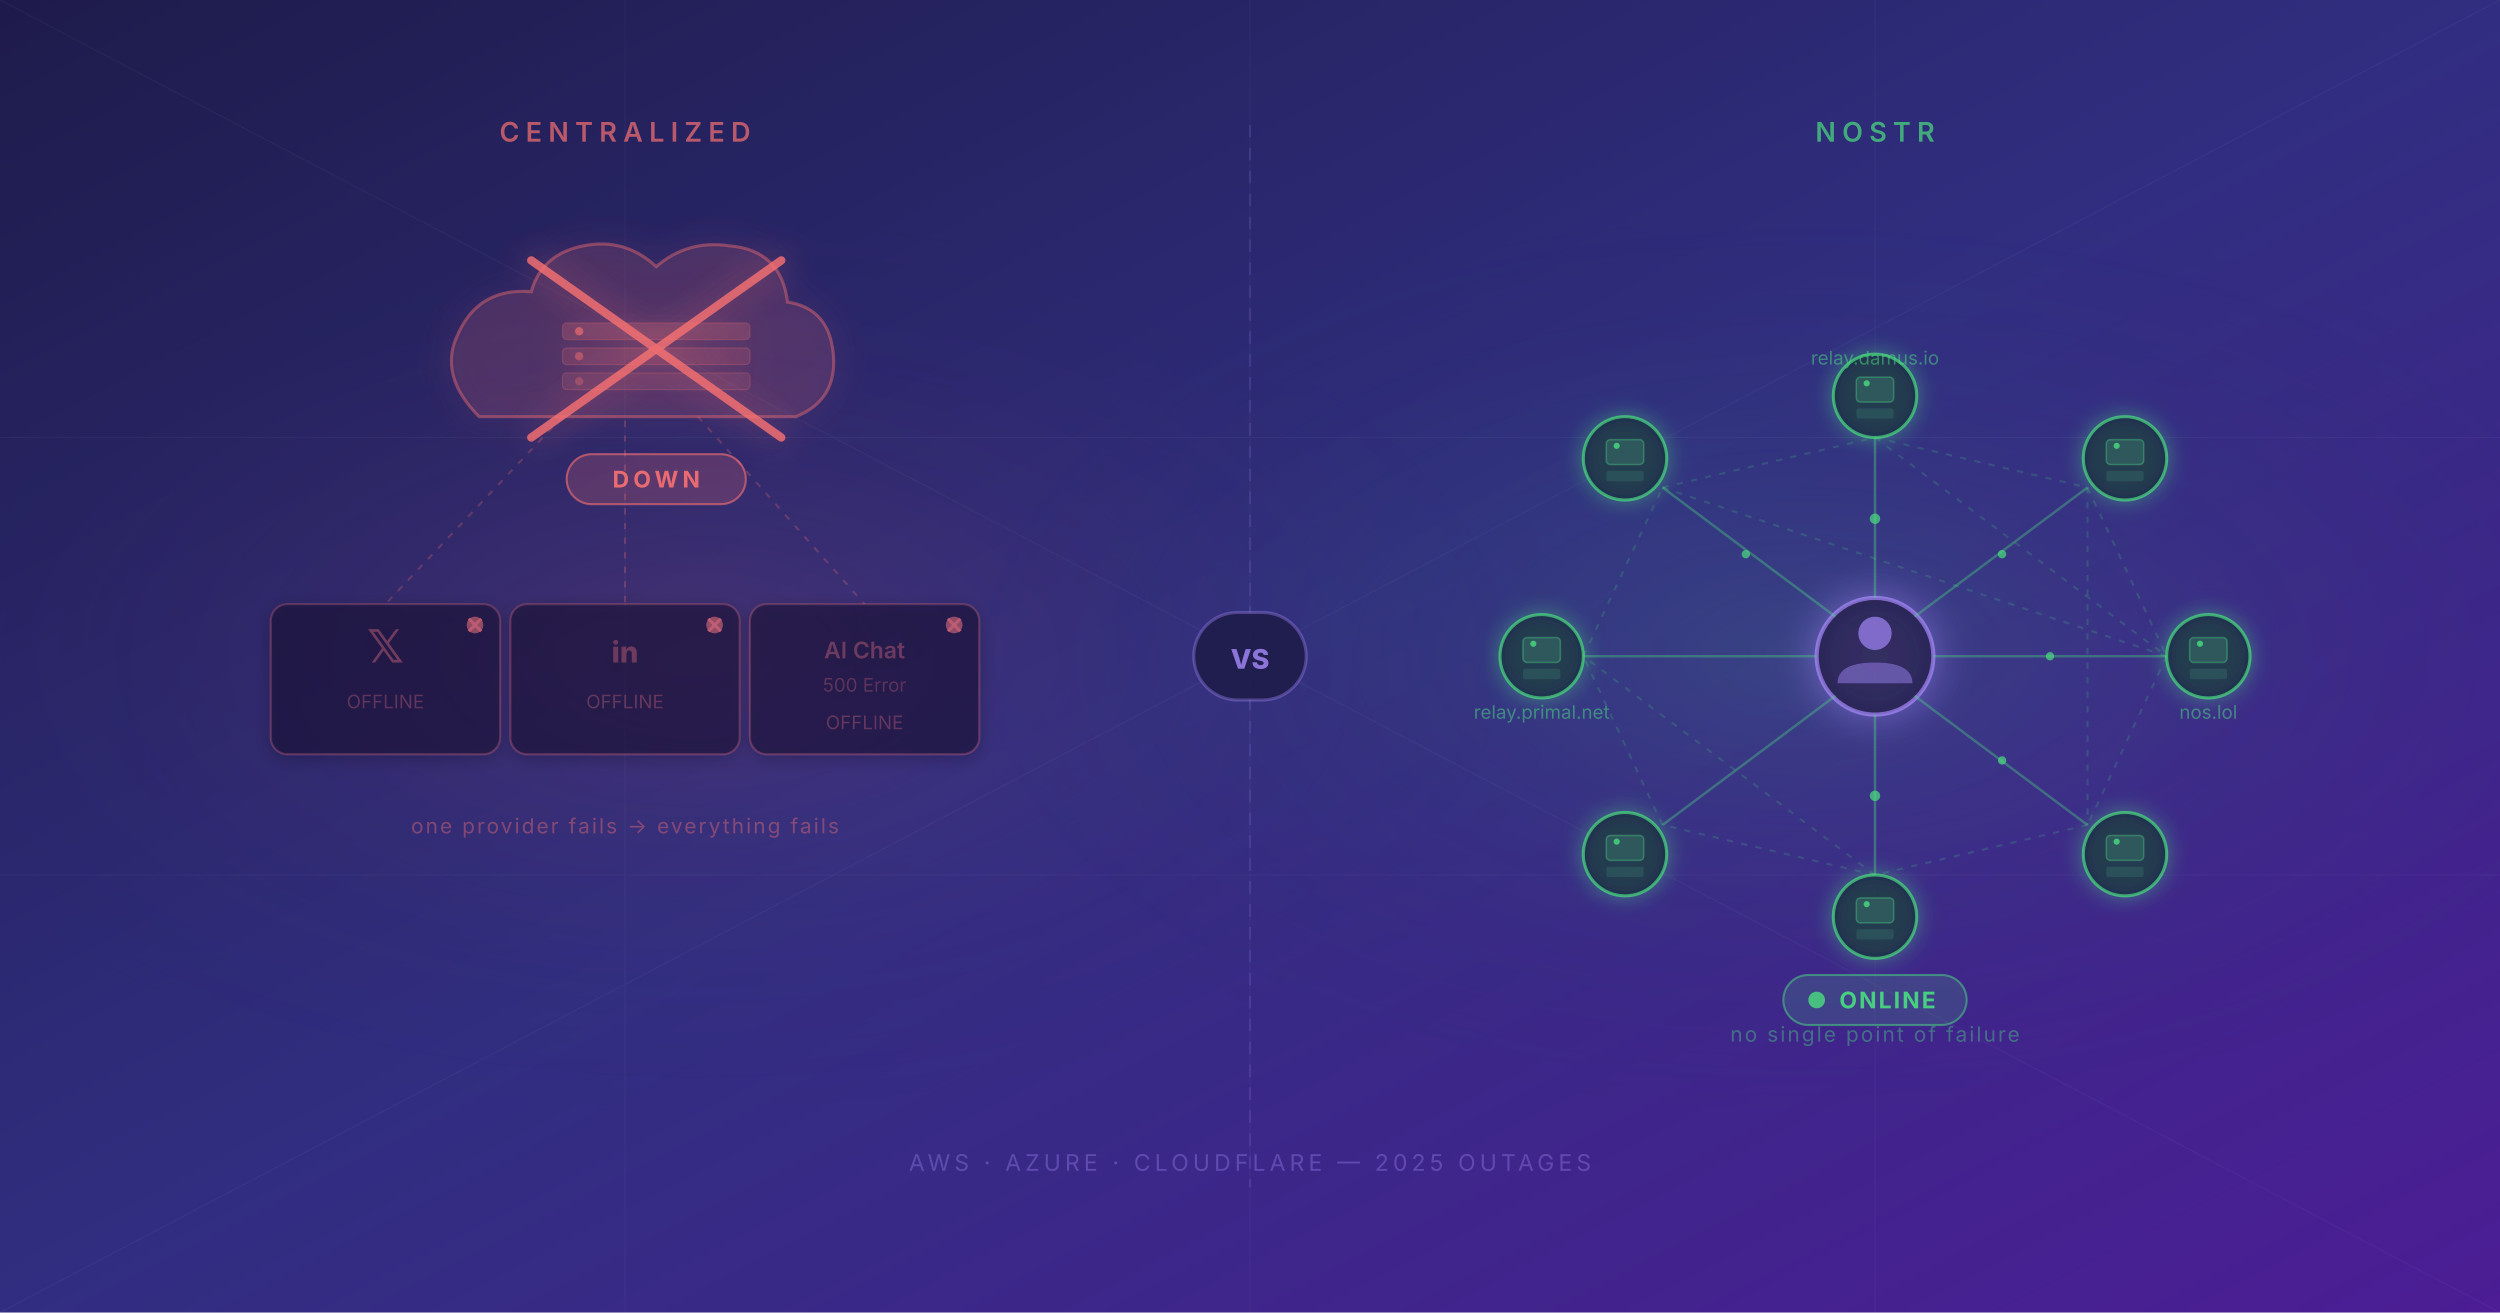
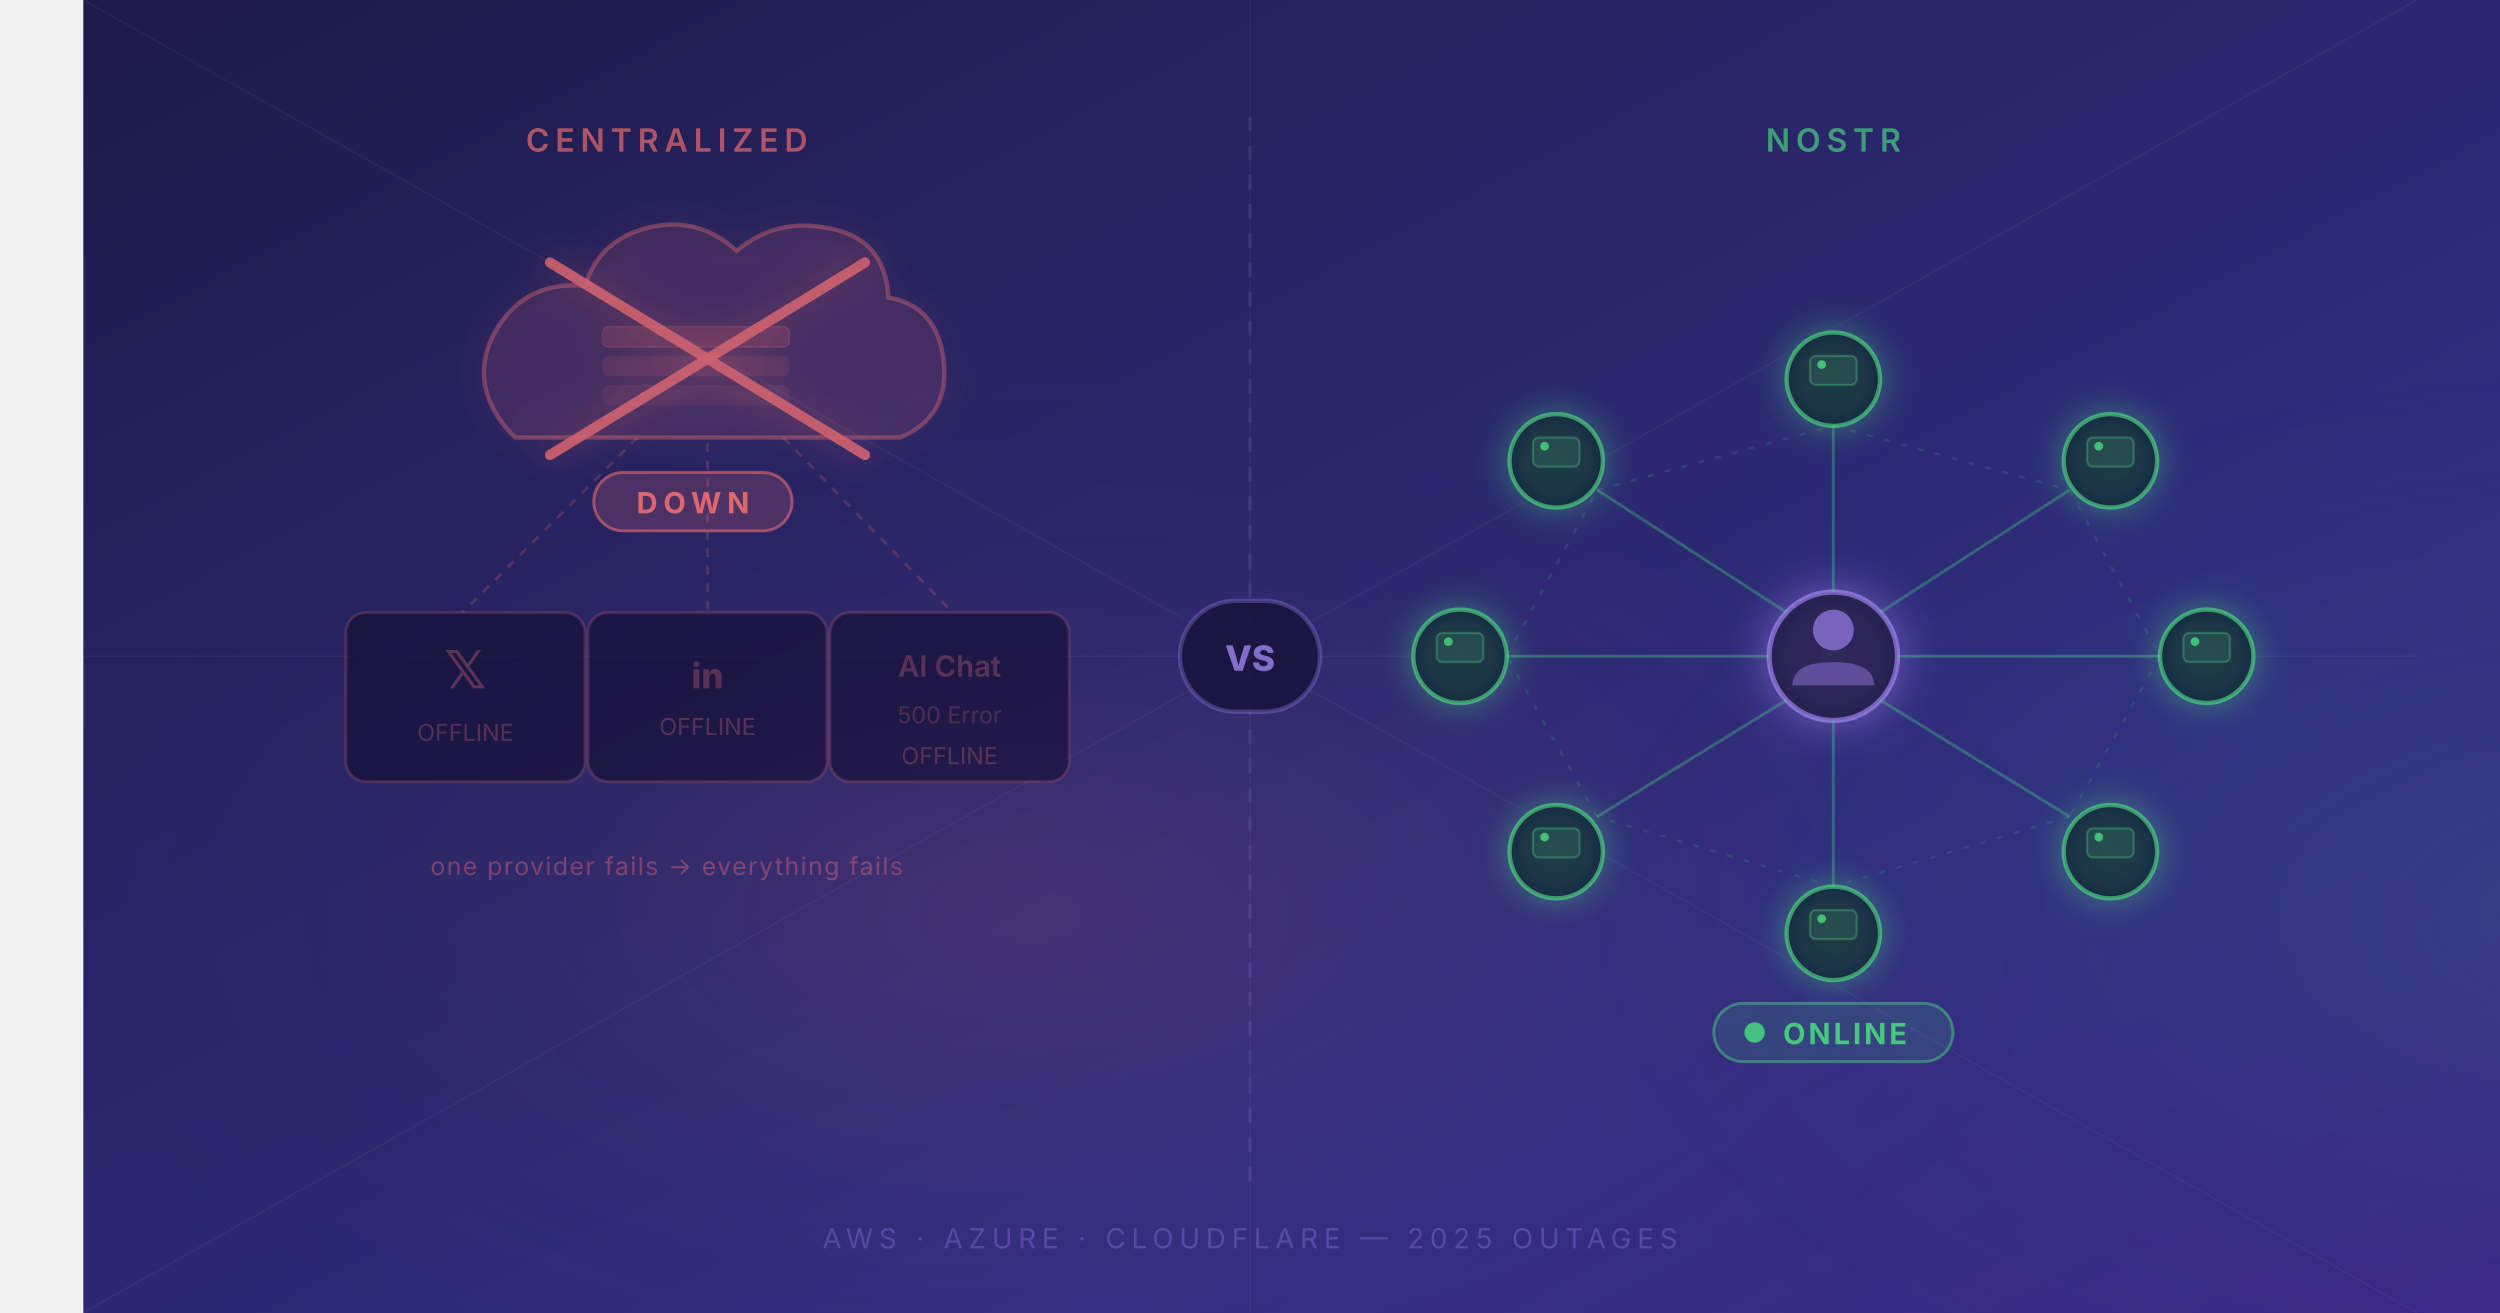
- <svg xmlns="http://www.w3.org/2000/svg" width="1200" height="630">
+ <svg xmlns="http://www.w3.org/2000/svg" width="1200" height="630" viewBox="0 0 800 450">
  <defs>
-     <linearGradient id="wnr-bg" x1="0%" y1="0%" x2="100%" y2="100%">
+     <linearGradient id="wnrf-bg" x1="0%" y1="0%" x2="100%" y2="100%">
      <stop offset="0%" style="stop-color:#1e1b4b;stop-opacity:1" />
      <stop offset="50%" style="stop-color:#312e81;stop-opacity:1" />
      <stop offset="100%" style="stop-color:#4c1d95;stop-opacity:1" />
    </linearGradient>
-     <radialGradient id="wnr-glow-left" cx="28%" cy="50%" r="35%">
+     <radialGradient id="wnrf-glow-left" cx="27%" cy="50%" r="32%">
      <stop offset="0%" style="stop-color:#f87171;stop-opacity:0.12" />
      <stop offset="100%" style="stop-color:#1e1b4b;stop-opacity:0" />
    </radialGradient>
-     <radialGradient id="wnr-glow-right" cx="72%" cy="50%" r="35%">
-       <stop offset="0%" style="stop-color:#4ade80;stop-opacity:0.14" />
+     <radialGradient id="wnrf-glow-right" cx="73%" cy="50%" r="32%">
+       <stop offset="0%" style="stop-color:#4ade80;stop-opacity:0.13" />
      <stop offset="100%" style="stop-color:#1e1b4b;stop-opacity:0" />
    </radialGradient>
-     <filter id="wnr-dead-glow" x="-40%" y="-40%" width="180%" height="180%">
-       <feDropShadow dx="0" dy="0" stdDeviation="8" flood-color="#f87171" flood-opacity="0.5" />
+     <filter id="wnrf-dead" x="-40%" y="-40%" width="180%" height="180%">
+       <feDropShadow dx="0" dy="0" stdDeviation="6" flood-color="#f87171" flood-opacity="0.5" />
    </filter>
-     <filter id="wnr-live-glow" x="-40%" y="-40%" width="180%" height="180%">
-       <feDropShadow dx="0" dy="0" stdDeviation="8" flood-color="#4ade80" flood-opacity="0.6" />
+     <filter id="wnrf-live" x="-40%" y="-40%" width="180%" height="180%">
+       <feDropShadow dx="0" dy="0" stdDeviation="6" flood-color="#4ade80" flood-opacity="0.5" />
    </filter>
-     <filter id="wnr-node-glow" x="-60%" y="-60%" width="220%" height="220%">
-       <feDropShadow dx="0" dy="0" stdDeviation="5" flood-color="#4ade80" flood-opacity="0.5" />
-     </filter>
-     <filter id="wnr-center-glow" x="-60%" y="-60%" width="220%" height="220%">
-       <feDropShadow dx="0" dy="0" stdDeviation="10" flood-color="#a78bfa" flood-opacity="0.6" />
-     </filter>
-     <filter id="wnr-shadow" x="-20%" y="-20%" width="140%" height="140%">
-       <feDropShadow dx="0" dy="2" stdDeviation="4" flood-color="#000" flood-opacity="0.4" />
+     <filter id="wnrf-center" x="-50%" y="-50%" width="200%" height="200%">
+       <feDropShadow dx="0" dy="0" stdDeviation="8" flood-color="#a78bfa" flood-opacity="0.6" />
    </filter>
  </defs>
-   <rect width="1200" height="630" fill="url(#wnr-bg)" />
-   <rect width="1200" height="630" fill="url(#wnr-glow-left)" />
-   <rect width="1200" height="630" fill="url(#wnr-glow-right)" />
+   <rect width="1200" height="630" viewBox="0 0 800 450" fill="url(#wnrf-bg)" />
+   <rect width="1200" height="630" viewBox="0 0 800 450" fill="url(#wnrf-glow-left)" />
+   <rect width="1200" height="630" viewBox="0 0 800 450" fill="url(#wnrf-glow-right)" />
  <g opacity="0.04" stroke="white" stroke-width="0.5">
-     <line x1="0" y1="0" x2="1200" y2="630" />
-     <line x1="0" y1="630" x2="1200" y2="0" />
-     <line x1="300" y1="0" x2="300" y2="630" />
-     <line x1="600" y1="0" x2="600" y2="630" />
-     <line x1="900" y1="0" x2="900" y2="630" />
-     <line x1="0" y1="210" x2="1200" y2="210" />
-     <line x1="0" y1="420" x2="1200" y2="420" />
+     <line x1="0" y1="0" x2="800" y2="450" />
+     <line x1="800" y1="0" x2="0" y2="450" />
+     <line x1="400" y1="0" x2="400" y2="450" />
+     <line x1="0" y1="225" x2="800" y2="225" />
  </g>
-   <text x="300" y="68" font-family="'Inter', sans-serif" font-size="13" font-weight="600" fill="rgba(248,113,113,0.7)" text-anchor="middle" letter-spacing="3">CENTRALIZED</text>
-   <g filter="url(#wnr-dead-glow)" opacity="0.85">
-     <path d="M230,200 Q210,180 220,160 Q230,138 255,140 Q260,122 280,118 Q300,114 315,128 Q330,115 350,118 Q375,120 378,145 Q398,148 400,170 Q402,192 382,200 Z" fill="rgba(248,113,113,0.15)" stroke="rgba(248,113,113,0.5)" stroke-width="1.5" />
-     <rect x="270" y="155" width="90" height="8" rx="2" fill="rgba(248,113,113,0.25)" stroke="rgba(248,113,113,0.3)" stroke-width="0.5" />
-     <rect x="270" y="167" width="90" height="8" rx="2" fill="rgba(248,113,113,0.2)" stroke="rgba(248,113,113,0.3)" stroke-width="0.5" />
-     <rect x="270" y="179" width="90" height="8" rx="2" fill="rgba(248,113,113,0.15)" stroke="rgba(248,113,113,0.3)" stroke-width="0.5" />
-     <circle cx="278" cy="159" r="2" fill="rgba(248,113,113,0.8)" />
-     <circle cx="278" cy="171" r="2" fill="rgba(248,113,113,0.6)" />
-     <circle cx="278" cy="183" r="2" fill="rgba(248,113,113,0.4)" />
+   <text x="200" y="52" font-family="'Inter', sans-serif" font-size="11" font-weight="600" fill="rgba(248,113,113,0.65)" text-anchor="middle" letter-spacing="2">CENTRALIZED</text>
+   <g filter="url(#wnrf-dead)" opacity="0.8">
+     <path d="M148,150 Q132,134 140,116 Q150,96 172,98 Q177,82 194,78 Q211,74 224,86 Q237,75 254,78 Q275,81 276,102 Q293,105 295,124 Q297,143 280,150 Z" fill="rgba(248,113,113,0.12)" stroke="rgba(248,113,113,0.45)" stroke-width="1.5" />
+     <rect x="178" y="112" width="64" height="7" rx="2" fill="rgba(248,113,113,0.2)" stroke="rgba(248,113,113,0.25)" stroke-width="0.5" />
+     <rect x="178" y="122" width="64" height="7" rx="2" fill="rgba(248,113,113,0.15)" />
+     <rect x="178" y="132" width="64" height="7" rx="2" fill="rgba(248,113,113,0.1)" />
+     <line x1="160" y1="90" x2="268" y2="156" stroke="rgba(248,113,113,0.9)" stroke-width="3.5" stroke-linecap="round" />
+     <line x1="268" y1="90" x2="160" y2="156" stroke="rgba(248,113,113,0.9)" stroke-width="3.5" stroke-linecap="round" />
  </g>
-   <g filter="url(#wnr-dead-glow)" opacity="0.9">
-     <line x1="255" y1="125" x2="375" y2="210" stroke="rgba(248,113,113,0.9)" stroke-width="4" stroke-linecap="round" />
-     <line x1="375" y1="125" x2="255" y2="210" stroke="rgba(248,113,113,0.9)" stroke-width="4" stroke-linecap="round" />
+   <rect x="175" y="162" width="68" height="20" rx="10" fill="rgba(248,113,113,0.18)" stroke="rgba(248,113,113,0.55)" stroke-width="1" />
+   <text x="209" y="176" font-family="'Inter', sans-serif" font-size="10" font-weight="700" fill="rgba(248,113,113,0.85)" text-anchor="middle" letter-spacing="2">DOWN</text>
+   <line x1="190" y1="150" x2="130" y2="210" stroke="rgba(248,113,113,0.2)" stroke-width="1" stroke-dasharray="3,3" />
+   <line x1="214" y1="152" x2="214" y2="210" stroke="rgba(248,113,113,0.2)" stroke-width="1" stroke-dasharray="3,3" />
+   <line x1="240" y1="150" x2="298" y2="210" stroke="rgba(248,113,113,0.2)" stroke-width="1" stroke-dasharray="3,3" />
+   <g opacity="0.65">
+     <rect x="90" y="210" width="82" height="58" rx="7" fill="rgba(15,10,40,0.85)" stroke="rgba(248,113,113,0.3)" stroke-width="1" />
+     <text x="131" y="236" font-family="'Inter', sans-serif" font-size="18" font-weight="800" fill="rgba(248,113,113,0.45)" text-anchor="middle">𝕏</text>
+     <text x="131" y="254" font-family="'Inter', sans-serif" font-size="8" fill="rgba(248,113,113,0.4)" text-anchor="middle">OFFLINE</text>
+     <rect x="173" y="210" width="82" height="58" rx="7" fill="rgba(15,10,40,0.85)" stroke="rgba(248,113,113,0.3)" stroke-width="1" />
+     <text x="214" y="236" font-family="'Inter', sans-serif" font-size="12" font-weight="800" fill="rgba(248,113,113,0.4)" text-anchor="middle">in</text>
+     <text x="214" y="252" font-family="'Inter', sans-serif" font-size="8" fill="rgba(248,113,113,0.4)" text-anchor="middle">OFFLINE</text>
+     <rect x="256" y="210" width="82" height="58" rx="7" fill="rgba(15,10,40,0.85)" stroke="rgba(248,113,113,0.3)" stroke-width="1" />
+     <text x="297" y="232" font-family="'Inter', sans-serif" font-size="10" font-weight="600" fill="rgba(248,113,113,0.4)" text-anchor="middle">AI Chat</text>
+     <text x="297" y="248" font-family="'Inter', sans-serif" font-size="8" fill="rgba(248,113,113,0.3)" text-anchor="middle">500 Error</text>
+     <text x="297" y="262" font-family="'Inter', sans-serif" font-size="8" fill="rgba(248,113,113,0.4)" text-anchor="middle">OFFLINE</text>
  </g>
-   <rect x="272" y="218" width="86" height="24" rx="12" fill="rgba(248,113,113,0.2)" stroke="rgba(248,113,113,0.6)" stroke-width="1" />
-   <text x="315" y="234" font-family="'Inter', sans-serif" font-size="11" font-weight="700" fill="rgba(248,113,113,0.9)" text-anchor="middle" letter-spacing="2">DOWN</text>
-   <line x1="270" y1="200" x2="185" y2="290" stroke="rgba(248,113,113,0.25)" stroke-width="1" stroke-dasharray="3,4" />
-   <line x1="300" y1="202" x2="300" y2="290" stroke="rgba(248,113,113,0.25)" stroke-width="1" stroke-dasharray="3,4" />
-   <line x1="335" y1="200" x2="415" y2="290" stroke="rgba(248,113,113,0.25)" stroke-width="1" stroke-dasharray="3,4" />
-   <g filter="url(#wnr-shadow)" opacity="0.7">
-     <rect x="130" y="290" width="110" height="72" rx="8" fill="rgba(20,15,50,0.8)" stroke="rgba(248,113,113,0.35)" stroke-width="1" />
-     <text x="185" y="318" font-family="'Inter', sans-serif" font-size="22" font-weight="800" fill="rgba(248,113,113,0.5)" text-anchor="middle">𝕏</text>
-     <text x="185" y="340" font-family="'Inter', sans-serif" font-size="9" fill="rgba(248,113,113,0.4)" text-anchor="middle">OFFLINE</text>
-     <circle cx="228" cy="300" r="4" fill="rgba(248,113,113,0.7)" />
-     <line x1="225" y1="297" x2="231" y2="303" stroke="rgba(248,113,113,0.9)" stroke-width="1.5" />
-     <line x1="231" y1="297" x2="225" y2="303" stroke="rgba(248,113,113,0.9)" stroke-width="1.5" />
+   <text x="200" y="300" font-family="'Inter', sans-serif" font-size="8.5" fill="rgba(248,113,113,0.38)" text-anchor="middle" letter-spacing="0.5">one provider fails → everything fails</text>
+   <line x1="400" y1="40" x2="400" y2="410" stroke="rgba(167,139,250,0.15)" stroke-width="1" stroke-dasharray="5,5" />
+   <rect x="376" y="206" width="48" height="38" rx="19" fill="rgba(25,20,60,0.9)" stroke="rgba(167,139,250,0.3)" stroke-width="1.5" />
+   <text x="400" y="230" font-family="'Inter', sans-serif" font-size="12" font-weight="800" fill="rgba(167,139,250,0.75)" text-anchor="middle">VS</text>
+   <text x="600" y="52" font-family="'Inter', sans-serif" font-size="11" font-weight="600" fill="rgba(74,222,128,0.65)" text-anchor="middle" letter-spacing="2">NOSTR</text>
+   <g filter="url(#wnrf-center)">
+     <circle cx="600" cy="225" r="22" fill="rgba(25,20,60,0.9)" stroke="rgba(167,139,250,0.65)" stroke-width="1.8" />
+     <circle cx="600" cy="216" r="7" fill="rgba(167,139,250,0.65)" />
+     <path d="M586,235 Q586,227 600,227 Q614,227 614,235" fill="rgba(167,139,250,0.45)" />
  </g>
-   <g filter="url(#wnr-shadow)" opacity="0.7">
-     <rect x="245" y="290" width="110" height="72" rx="8" fill="rgba(20,15,50,0.8)" stroke="rgba(248,113,113,0.35)" stroke-width="1" />
-     <text x="300" y="318" font-family="'Inter', sans-serif" font-size="14" font-weight="800" fill="rgba(248,113,113,0.45)" text-anchor="middle">in</text>
-     <text x="300" y="340" font-family="'Inter', sans-serif" font-size="9" fill="rgba(248,113,113,0.4)" text-anchor="middle">OFFLINE</text>
-     <circle cx="343" cy="300" r="4" fill="rgba(248,113,113,0.7)" />
-     <line x1="340" y1="297" x2="346" y2="303" stroke="rgba(248,113,113,0.9)" stroke-width="1.5" />
-     <line x1="346" y1="297" x2="340" y2="303" stroke="rgba(248,113,113,0.9)" stroke-width="1.5" />
+   <g filter="url(#wnrf-live)">
+     <circle cx="600" cy="130" r="16" fill="rgba(25,20,60,0.9)" stroke="rgba(74,222,128,0.65)" stroke-width="1.5" />
+     <rect x="592" y="122" width="16" height="10" rx="2" fill="rgba(74,222,128,0.2)" stroke="rgba(74,222,128,0.35)" stroke-width="0.8" />
+     <circle cx="596" cy="125" r="1.5" fill="rgba(74,222,128,0.8)" />
+     <circle cx="695" cy="158" r="16" fill="rgba(25,20,60,0.9)" stroke="rgba(74,222,128,0.65)" stroke-width="1.5" />
+     <rect x="687" y="150" width="16" height="10" rx="2" fill="rgba(74,222,128,0.2)" stroke="rgba(74,222,128,0.35)" stroke-width="0.8" />
+     <circle cx="691" cy="153" r="1.5" fill="rgba(74,222,128,0.8)" />
+     <circle cx="728" cy="225" r="16" fill="rgba(25,20,60,0.9)" stroke="rgba(74,222,128,0.65)" stroke-width="1.5" />
+     <rect x="720" y="217" width="16" height="10" rx="2" fill="rgba(74,222,128,0.2)" stroke="rgba(74,222,128,0.35)" stroke-width="0.8" />
+     <circle cx="724" cy="220" r="1.5" fill="rgba(74,222,128,0.8)" />
+     <circle cx="695" cy="292" r="16" fill="rgba(25,20,60,0.9)" stroke="rgba(74,222,128,0.65)" stroke-width="1.5" />
+     <rect x="687" y="284" width="16" height="10" rx="2" fill="rgba(74,222,128,0.2)" stroke="rgba(74,222,128,0.35)" stroke-width="0.8" />
+     <circle cx="691" cy="287" r="1.5" fill="rgba(74,222,128,0.8)" />
+     <circle cx="600" cy="320" r="16" fill="rgba(25,20,60,0.9)" stroke="rgba(74,222,128,0.65)" stroke-width="1.5" />
+     <rect x="592" y="312" width="16" height="10" rx="2" fill="rgba(74,222,128,0.2)" stroke="rgba(74,222,128,0.35)" stroke-width="0.8" />
+     <circle cx="596" cy="315" r="1.5" fill="rgba(74,222,128,0.8)" />
+     <circle cx="505" cy="292" r="16" fill="rgba(25,20,60,0.9)" stroke="rgba(74,222,128,0.65)" stroke-width="1.5" />
+     <rect x="497" y="284" width="16" height="10" rx="2" fill="rgba(74,222,128,0.2)" stroke="rgba(74,222,128,0.35)" stroke-width="0.8" />
+     <circle cx="501" cy="287" r="1.5" fill="rgba(74,222,128,0.8)" />
+     <circle cx="472" cy="225" r="16" fill="rgba(25,20,60,0.9)" stroke="rgba(74,222,128,0.65)" stroke-width="1.5" />
+     <rect x="464" y="217" width="16" height="10" rx="2" fill="rgba(74,222,128,0.2)" stroke="rgba(74,222,128,0.35)" stroke-width="0.8" />
+     <circle cx="468" cy="220" r="1.5" fill="rgba(74,222,128,0.8)" />
+     <circle cx="505" cy="158" r="16" fill="rgba(25,20,60,0.9)" stroke="rgba(74,222,128,0.65)" stroke-width="1.5" />
+     <rect x="497" y="150" width="16" height="10" rx="2" fill="rgba(74,222,128,0.2)" stroke="rgba(74,222,128,0.35)" stroke-width="0.8" />
+     <circle cx="501" cy="153" r="1.5" fill="rgba(74,222,128,0.8)" />
  </g>
-   <g filter="url(#wnr-shadow)" opacity="0.7">
-     <rect x="360" y="290" width="110" height="72" rx="8" fill="rgba(20,15,50,0.8)" stroke="rgba(248,113,113,0.35)" stroke-width="1" />
-     <text x="415" y="316" font-family="'Inter', sans-serif" font-size="11" font-weight="600" fill="rgba(248,113,113,0.45)" text-anchor="middle">AI Chat</text>
-     <text x="415" y="332" font-family="'Inter', sans-serif" font-size="9" fill="rgba(248,113,113,0.35)" text-anchor="middle">500 Error</text>
-     <text x="415" y="350" font-family="'Inter', sans-serif" font-size="9" fill="rgba(248,113,113,0.4)" text-anchor="middle">OFFLINE</text>
-     <circle cx="458" cy="300" r="4" fill="rgba(248,113,113,0.7)" />
-     <line x1="455" y1="297" x2="461" y2="303" stroke="rgba(248,113,113,0.9)" stroke-width="1.5" />
-     <line x1="461" y1="297" x2="455" y2="303" stroke="rgba(248,113,113,0.9)" stroke-width="1.5" />
+   <g stroke="rgba(74,222,128,0.32)" stroke-width="1">
+     <line x1="600" y1="203" x2="600" y2="146" />
+     <line x1="616" y1="210" x2="681" y2="168" />
+     <line x1="622" y1="225" x2="712" y2="225" />
+     <line x1="616" y1="240" x2="681" y2="280" />
+     <line x1="600" y1="247" x2="600" y2="304" />
+     <line x1="584" y1="240" x2="519" y2="280" />
+     <line x1="578" y1="225" x2="488" y2="225" />
+     <line x1="584" y1="210" x2="519" y2="168" />
  </g>
-   <text x="300" y="400" font-family="'Inter', sans-serif" font-size="10" fill="rgba(248,113,113,0.4)" text-anchor="middle" letter-spacing="1">one provider fails → everything fails</text>
-   <line x1="600" y1="60" x2="600" y2="570" stroke="rgba(167,139,250,0.15)" stroke-width="1" stroke-dasharray="6,5" />
-   <rect x="573" y="294" width="54" height="42" rx="21" fill="rgba(30,27,75,0.9)" stroke="rgba(167,139,250,0.35)" stroke-width="1.5" />
-   <text x="600" y="321" font-family="'Inter', sans-serif" font-size="13" font-weight="800" fill="rgba(167,139,250,0.8)" text-anchor="middle">VS</text>
-   <text x="900" y="68" font-family="'Inter', sans-serif" font-size="13" font-weight="600" fill="rgba(74,222,128,0.7)" text-anchor="middle" letter-spacing="3">NOSTR</text>
-   <g filter="url(#wnr-center-glow)">
-     <circle cx="900" cy="315" r="28" fill="rgba(30,27,75,0.9)" stroke="rgba(167,139,250,0.7)" stroke-width="2" />
-     <circle cx="900" cy="304" r="8" fill="rgba(167,139,250,0.7)" />
-     <path d="M882,328 Q882,318 900,318 Q918,318 918,328" fill="rgba(167,139,250,0.5)" />
+   <g stroke="rgba(74,222,128,0.14)" stroke-width="0.8" stroke-dasharray="2,4">
+     <line x1="600" y1="146" x2="681" y2="168" />
+     <line x1="681" y1="168" x2="712" y2="225" />
+     <line x1="712" y1="225" x2="681" y2="280" />
+     <line x1="681" y1="280" x2="600" y2="304" />
+     <line x1="600" y1="304" x2="519" y2="280" />
+     <line x1="519" y1="280" x2="488" y2="225" />
+     <line x1="488" y1="225" x2="519" y2="168" />
+     <line x1="519" y1="168" x2="600" y2="146" />
  </g>
-   <g filter="url(#wnr-node-glow)">
-     <circle cx="900" cy="190" r="20" fill="rgba(30,27,75,0.9)" stroke="rgba(74,222,128,0.7)" stroke-width="1.5" />
-     <rect x="891" y="181" width="18" height="12" rx="2" fill="rgba(74,222,128,0.25)" stroke="rgba(74,222,128,0.4)" stroke-width="0.8" />
-     <rect x="891" y="196" width="18" height="5" rx="1" fill="rgba(74,222,128,0.2)" />
-     <circle cx="896" cy="184" r="1.5" fill="rgba(74,222,128,0.8)" />
-   </g>
-   <g filter="url(#wnr-node-glow)">
-     <circle cx="1020" cy="220" r="20" fill="rgba(30,27,75,0.9)" stroke="rgba(74,222,128,0.7)" stroke-width="1.5" />
-     <rect x="1011" y="211" width="18" height="12" rx="2" fill="rgba(74,222,128,0.25)" stroke="rgba(74,222,128,0.4)" stroke-width="0.8" />
-     <rect x="1011" y="226" width="18" height="5" rx="1" fill="rgba(74,222,128,0.2)" />
-     <circle cx="1016" cy="214" r="1.5" fill="rgba(74,222,128,0.8)" />
-   </g>
-   <g filter="url(#wnr-node-glow)">
-     <circle cx="1060" cy="315" r="20" fill="rgba(30,27,75,0.9)" stroke="rgba(74,222,128,0.7)" stroke-width="1.5" />
-     <rect x="1051" y="306" width="18" height="12" rx="2" fill="rgba(74,222,128,0.25)" stroke="rgba(74,222,128,0.4)" stroke-width="0.8" />
-     <rect x="1051" y="321" width="18" height="5" rx="1" fill="rgba(74,222,128,0.2)" />
-     <circle cx="1056" cy="309" r="1.5" fill="rgba(74,222,128,0.8)" />
-   </g>
-   <g filter="url(#wnr-node-glow)">
-     <circle cx="1020" cy="410" r="20" fill="rgba(30,27,75,0.9)" stroke="rgba(74,222,128,0.7)" stroke-width="1.5" />
-     <rect x="1011" y="401" width="18" height="12" rx="2" fill="rgba(74,222,128,0.25)" stroke="rgba(74,222,128,0.4)" stroke-width="0.8" />
-     <rect x="1011" y="416" width="18" height="5" rx="1" fill="rgba(74,222,128,0.2)" />
-     <circle cx="1016" cy="404" r="1.5" fill="rgba(74,222,128,0.8)" />
-   </g>
-   <g filter="url(#wnr-node-glow)">
-     <circle cx="900" cy="440" r="20" fill="rgba(30,27,75,0.9)" stroke="rgba(74,222,128,0.7)" stroke-width="1.5" />
-     <rect x="891" y="431" width="18" height="12" rx="2" fill="rgba(74,222,128,0.25)" stroke="rgba(74,222,128,0.4)" stroke-width="0.8" />
-     <rect x="891" y="446" width="18" height="5" rx="1" fill="rgba(74,222,128,0.2)" />
-     <circle cx="896" cy="434" r="1.5" fill="rgba(74,222,128,0.8)" />
-   </g>
-   <g filter="url(#wnr-node-glow)">
-     <circle cx="780" cy="410" r="20" fill="rgba(30,27,75,0.9)" stroke="rgba(74,222,128,0.7)" stroke-width="1.5" />
-     <rect x="771" y="401" width="18" height="12" rx="2" fill="rgba(74,222,128,0.25)" stroke="rgba(74,222,128,0.4)" stroke-width="0.8" />
-     <rect x="771" y="416" width="18" height="5" rx="1" fill="rgba(74,222,128,0.2)" />
-     <circle cx="776" cy="404" r="1.5" fill="rgba(74,222,128,0.8)" />
-   </g>
-   <g filter="url(#wnr-node-glow)">
-     <circle cx="740" cy="315" r="20" fill="rgba(30,27,75,0.9)" stroke="rgba(74,222,128,0.7)" stroke-width="1.5" />
-     <rect x="731" y="306" width="18" height="12" rx="2" fill="rgba(74,222,128,0.25)" stroke="rgba(74,222,128,0.4)" stroke-width="0.8" />
-     <rect x="731" y="321" width="18" height="5" rx="1" fill="rgba(74,222,128,0.2)" />
-     <circle cx="736" cy="309" r="1.5" fill="rgba(74,222,128,0.8)" />
-   </g>
-   <g filter="url(#wnr-node-glow)">
-     <circle cx="780" cy="220" r="20" fill="rgba(30,27,75,0.9)" stroke="rgba(74,222,128,0.7)" stroke-width="1.5" />
-     <rect x="771" y="211" width="18" height="12" rx="2" fill="rgba(74,222,128,0.25)" stroke="rgba(74,222,128,0.4)" stroke-width="0.8" />
-     <rect x="771" y="226" width="18" height="5" rx="1" fill="rgba(74,222,128,0.2)" />
-     <circle cx="776" cy="214" r="1.5" fill="rgba(74,222,128,0.8)" />
-   </g>
-   <g stroke="rgba(74,222,128,0.35)" stroke-width="1.2">
-     <line x1="900" y1="287" x2="900" y2="210" />
-     <line x1="919" y1="296" x2="1002" y2="234" />
-     <line x1="928" y1="315" x2="1040" y2="315" />
-     <line x1="919" y1="334" x2="1002" y2="396" />
-     <line x1="900" y1="343" x2="900" y2="420" />
-     <line x1="881" y1="334" x2="798" y2="396" />
-     <line x1="872" y1="315" x2="760" y2="315" />
-     <line x1="881" y1="296" x2="798" y2="234" />
-   </g>
-   <g stroke="rgba(74,222,128,0.18)" stroke-width="1" stroke-dasharray="3,4">
-     <line x1="900" y1="210" x2="1002" y2="234" />
-     <line x1="1002" y1="234" x2="1040" y2="315" />
-     <line x1="1040" y1="315" x2="1002" y2="396" />
-     <line x1="1002" y1="396" x2="900" y2="420" />
-     <line x1="900" y1="420" x2="798" y2="396" />
-     <line x1="798" y1="396" x2="760" y2="315" />
-     <line x1="760" y1="315" x2="798" y2="234" />
-     <line x1="798" y1="234" x2="900" y2="210" />
-     <line x1="900" y1="210" x2="1040" y2="315" />
-     <line x1="1002" y1="234" x2="1002" y2="396" />
-     <line x1="900" y1="420" x2="760" y2="315" />
-     <line x1="798" y1="234" x2="1040" y2="315" />
-   </g>
-   <g fill="rgba(74,222,128,0.7)">
-     <circle cx="900" cy="249" r="2.5" />
-     <circle cx="961" cy="266" r="2" />
-     <circle cx="984" cy="315" r="2" />
-     <circle cx="961" cy="365" r="2" />
-     <circle cx="838" cy="266" r="2" />
-     <circle cx="900" cy="382" r="2.5" />
-   </g>
-   <text x="900" y="175" font-family="'Inter', sans-serif" font-size="9" fill="rgba(74,222,128,0.5)" text-anchor="middle">relay.damus.io</text>
-   <text x="1060" y="345" font-family="'Inter', sans-serif" font-size="9" fill="rgba(74,222,128,0.5)" text-anchor="middle">nos.lol</text>
-   <text x="740" y="345" font-family="'Inter', sans-serif" font-size="9" fill="rgba(74,222,128,0.5)" text-anchor="middle">relay.primal.net</text>
-   <rect x="856" y="468" width="88" height="24" rx="12" fill="rgba(74,222,128,0.15)" stroke="rgba(74,222,128,0.5)" stroke-width="1" />
-   <circle cx="872" cy="480" r="4" fill="rgba(74,222,128,0.8)" />
-   <text x="906" y="484" font-family="'Inter', sans-serif" font-size="11" font-weight="700" fill="rgba(74,222,128,0.9)" text-anchor="middle" letter-spacing="1">ONLINE</text>
-   <text x="900" y="500" font-family="'Inter', sans-serif" font-size="10" fill="rgba(74,222,128,0.4)" text-anchor="middle" letter-spacing="1">no single point of failure</text>
-   <text x="600" y="562" font-family="'Inter', sans-serif" font-size="11" fill="rgba(167,139,250,0.35)" text-anchor="middle" letter-spacing="2">AWS · AZURE · CLOUDFLARE  —  2025 OUTAGES</text>
+   <rect x="559" y="344" width="82" height="20" rx="10" fill="rgba(74,222,128,0.13)" stroke="rgba(74,222,128,0.45)" stroke-width="1" />
+   <circle cx="573" cy="354" r="3.5" fill="rgba(74,222,128,0.8)" />
+   <text x="604" y="358" font-family="'Inter', sans-serif" font-size="10" font-weight="700" fill="rgba(74,222,128,0.85)" text-anchor="middle" letter-spacing="1">ONLINE</text>
+   <text x="400" y="428" font-family="'Inter', sans-serif" font-size="9.5" fill="rgba(167,139,250,0.3)" text-anchor="middle" letter-spacing="2">AWS · AZURE · CLOUDFLARE — 2025 OUTAGES</text>
</svg>
